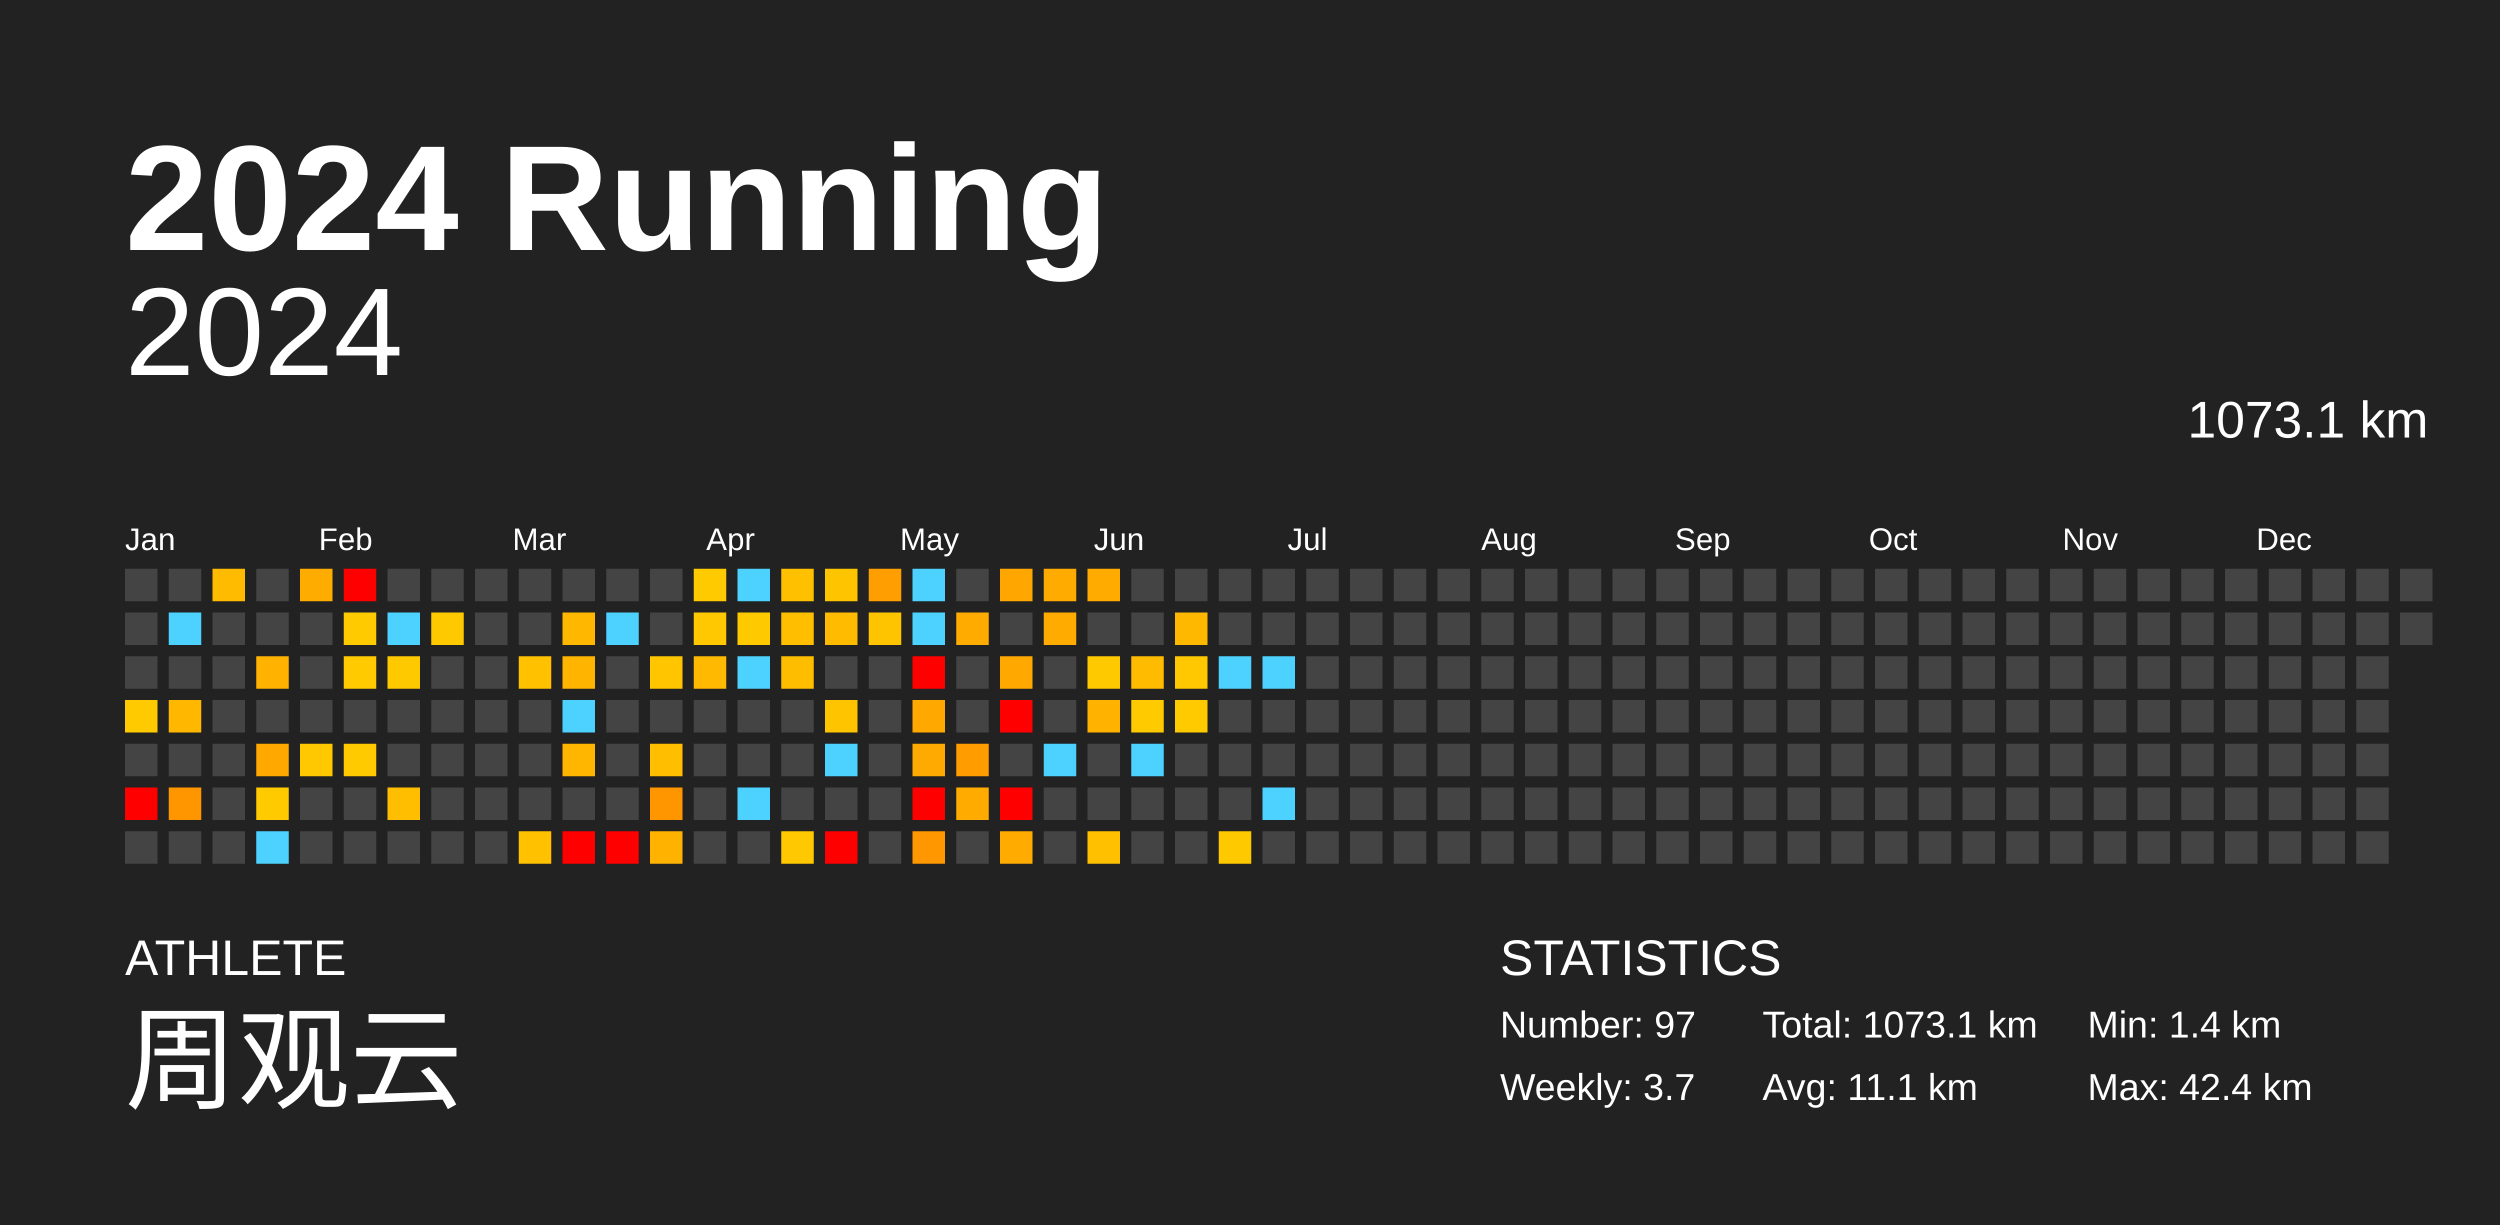
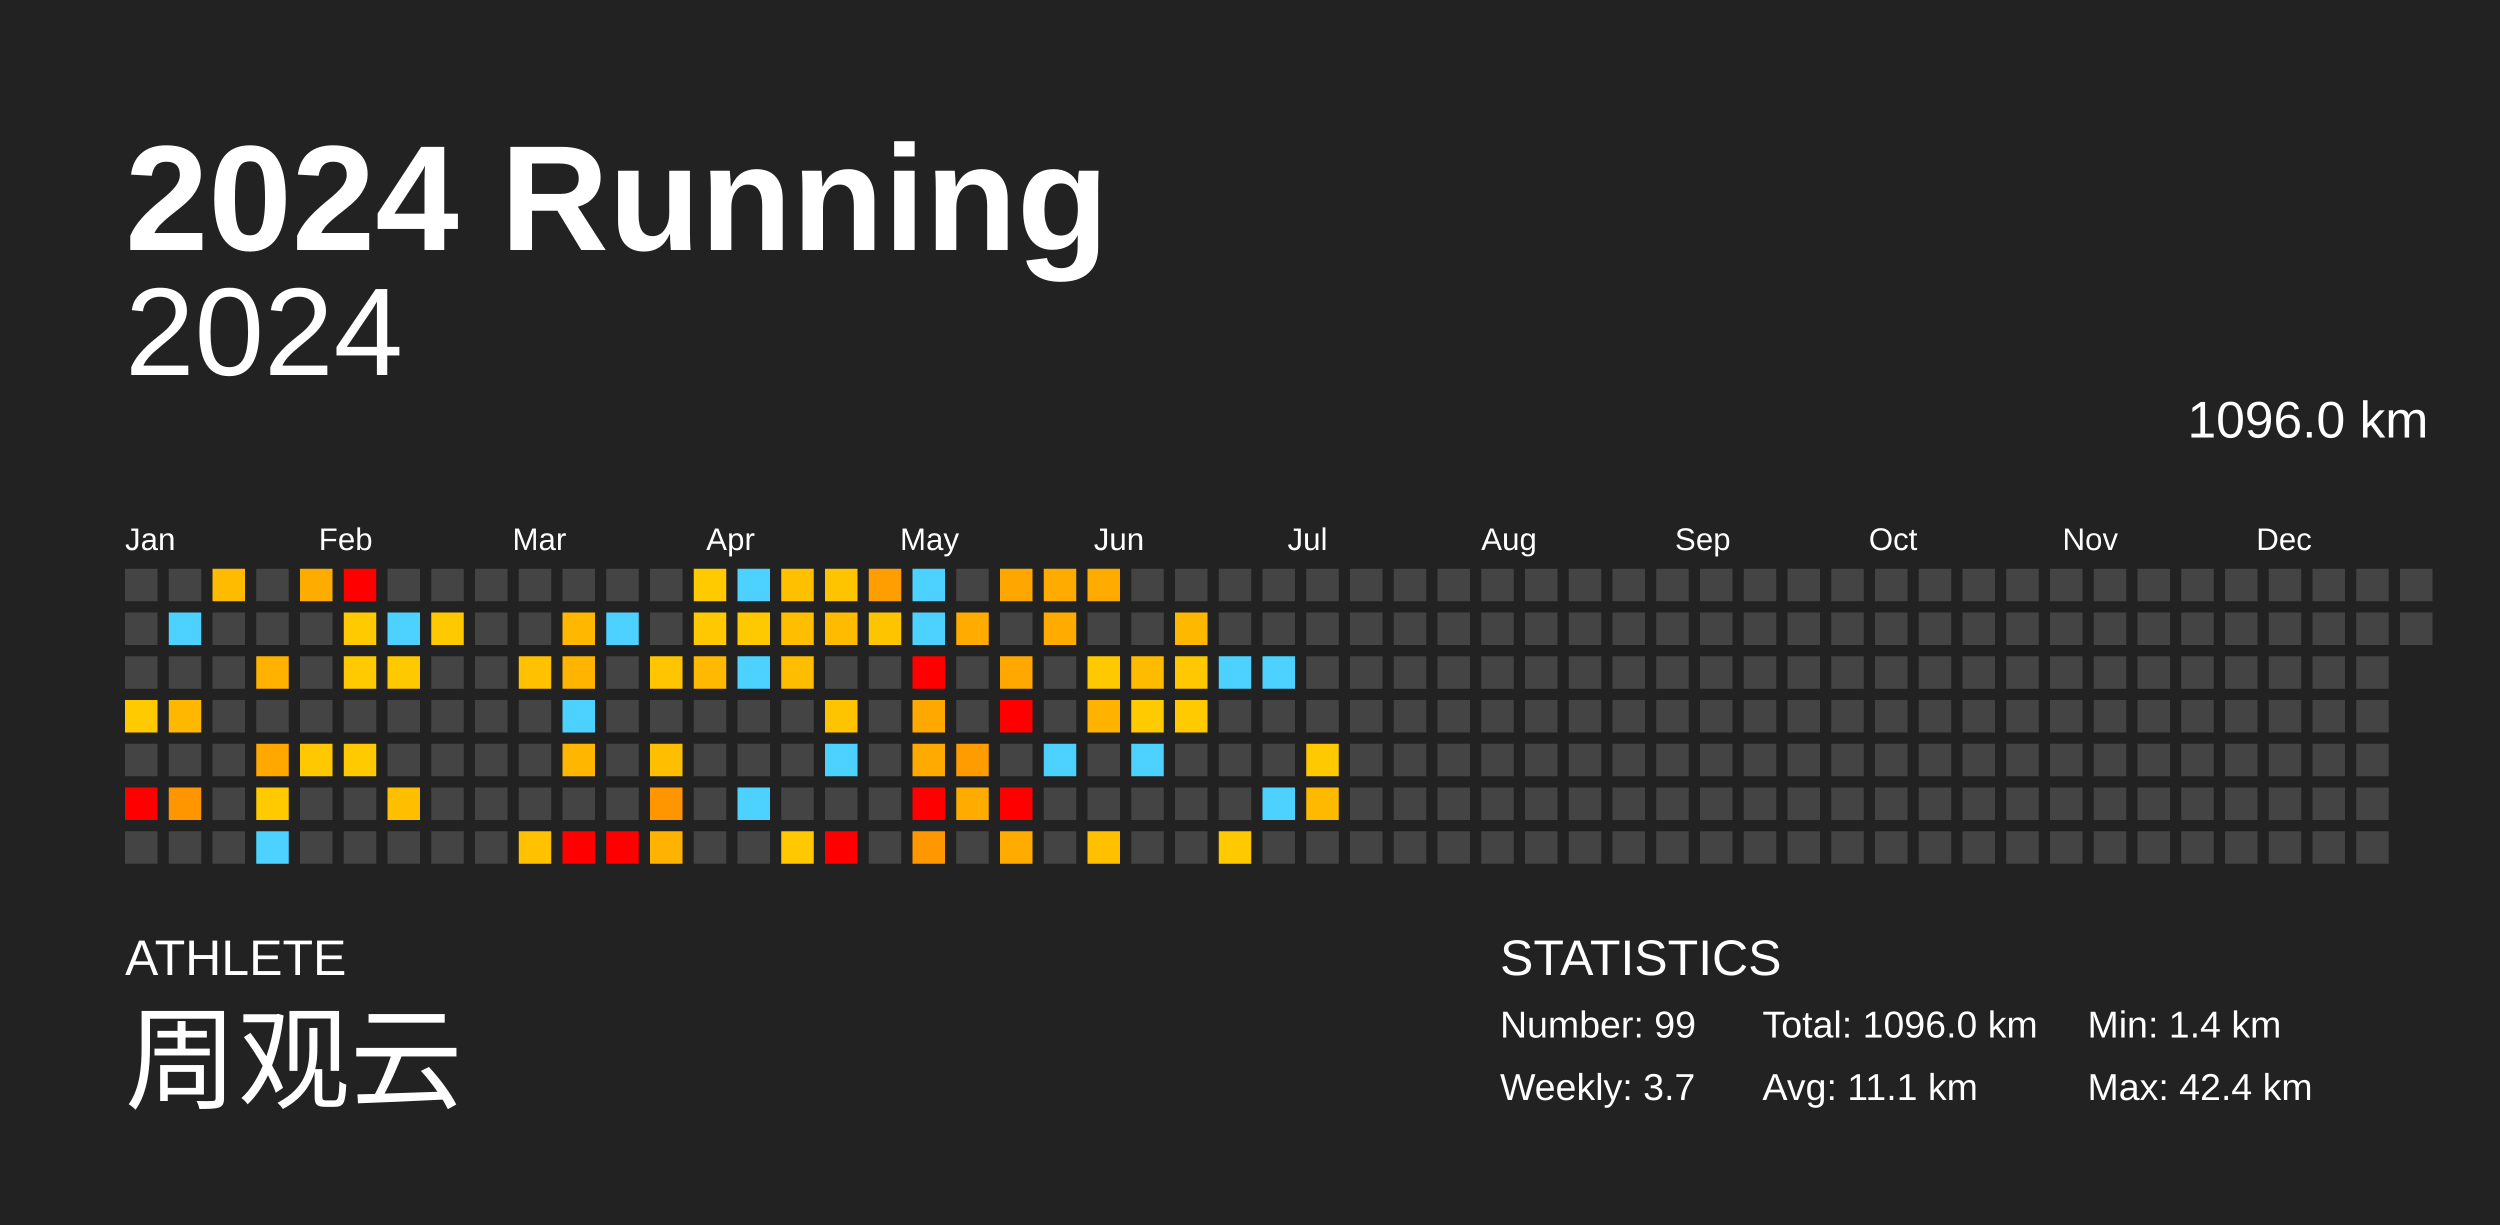
<svg xmlns="http://www.w3.org/2000/svg" baseProfile="full" height="98mm" version="1.1" viewBox="0,0,200,98" width="200mm">
  <defs />
  <rect fill="#222222" height="98" width="200" x="0" y="0" />
  <text fill="#FFFFFF" style="font-size:12px; font-family:Arial; font-weight:bold;" x="10" y="20">2024 Running</text>
  <text fill="#FFFFFF" style="font-size:4px; font-family:Arial" x="10" y="78">ATHLETE</text>
  <text fill="#FFFFFF" style="font-size:9px; font-family:Arial" x="10" y="88">周观云</text>
  <text fill="#FFFFFF" style="font-size:4px; font-family:Arial" x="120" y="78">STATISTICS</text>
-   <text fill="#FFFFFF" style="font-size:3px; font-family:Arial" x="120" y="83">Number: 97</text>
+   <text fill="#FFFFFF" style="font-size:3px; font-family:Arial" x="120" y="83">Number: 99</text>
  <text fill="#FFFFFF" style="font-size:3px; font-family:Arial" x="120" y="88">Weekly: 3.7</text>
-   <text fill="#FFFFFF" style="font-size:3px; font-family:Arial" x="141" y="83">Total: 1073.1 km</text>
+   <text fill="#FFFFFF" style="font-size:3px; font-family:Arial" x="141" y="83">Total: 1096.0 km</text>
  <text fill="#FFFFFF" style="font-size:3px; font-family:Arial" x="141" y="88">Avg: 11.1 km</text>
  <text fill="#FFFFFF" style="font-size:3px; font-family:Arial" x="167" y="83">Min: 1.4 km</text>
  <text fill="#FFFFFF" style="font-size:3px; font-family:Arial" x="167" y="88">Max: 42.4 km</text>
  <text alignment-baseline="hanging" fill="#FFFFFF" style="font-size:10.0px; font-family:Arial;" x="10" y="30">2024</text>
-   <text alignment-baseline="hanging" fill="#FFFFFF" style="font-size:4.125px; font-family:Arial;" x="175" y="35">1073.1 km</text>
+   <text alignment-baseline="hanging" fill="#FFFFFF" style="font-size:4.125px; font-family:Arial;" x="175" y="35">1096.0 km</text>
  <text fill="#FFFFFF" style="font-size:2.5px; font-family:Arial" x="10.0" y="44">Jan</text>
  <text fill="#FFFFFF" style="font-size:2.5px; font-family:Arial" x="25.5" y="44">Feb</text>
  <text fill="#FFFFFF" style="font-size:2.5px; font-family:Arial" x="41.0" y="44">Mar</text>
  <text fill="#FFFFFF" style="font-size:2.5px; font-family:Arial" x="56.5" y="44">Apr</text>
  <text fill="#FFFFFF" style="font-size:2.5px; font-family:Arial" x="72.0" y="44">May</text>
  <text fill="#FFFFFF" style="font-size:2.5px; font-family:Arial" x="87.5" y="44">Jun</text>
  <text fill="#FFFFFF" style="font-size:2.5px; font-family:Arial" x="103.0" y="44">Jul</text>
  <text fill="#FFFFFF" style="font-size:2.5px; font-family:Arial" x="118.5" y="44">Aug</text>
  <text fill="#FFFFFF" style="font-size:2.5px; font-family:Arial" x="134.0" y="44">Sep</text>
  <text fill="#FFFFFF" style="font-size:2.5px; font-family:Arial" x="149.5" y="44">Oct</text>
  <text fill="#FFFFFF" style="font-size:2.5px; font-family:Arial" x="165.0" y="44">Nov</text>
  <text fill="#FFFFFF" style="font-size:2.5px; font-family:Arial" x="180.5" y="44">Dec</text>
  <rect fill="#444444" height="2.6" width="2.6" x="10.0" y="45.5" />
  <rect fill="#444444" height="2.6" width="2.6" x="10.0" y="49.0" />
  <rect fill="#444444" height="2.6" width="2.6" x="10.0" y="52.5" />
  <rect fill="#ffcb00" height="2.6" width="2.6" x="10.0" y="56.0" />
  <rect fill="#444444" height="2.6" width="2.6" x="10.0" y="59.5" />
  <rect fill="red" height="2.6" width="2.6" x="10.0" y="63.0" />
  <rect fill="#444444" height="2.6" width="2.6" x="10.0" y="66.5" />
  <rect fill="#444444" height="2.6" width="2.6" x="13.5" y="45.5" />
  <rect fill="#4dd2ff" height="2.6" width="2.6" x="13.5" y="49.0" />
  <rect fill="#444444" height="2.6" width="2.6" x="13.5" y="52.5" />
  <rect fill="#ffb700" height="2.6" width="2.6" x="13.5" y="56.0" />
  <rect fill="#444444" height="2.6" width="2.6" x="13.5" y="59.5" />
  <rect fill="#ff9600" height="2.6" width="2.6" x="13.5" y="63.0" />
  <rect fill="#444444" height="2.6" width="2.6" x="13.5" y="66.5" />
  <rect fill="#ffbb00" height="2.6" width="2.6" x="17.0" y="45.5" />
  <rect fill="#444444" height="2.6" width="2.6" x="17.0" y="49.0" />
  <rect fill="#444444" height="2.6" width="2.6" x="17.0" y="52.5" />
  <rect fill="#444444" height="2.6" width="2.6" x="17.0" y="56.0" />
  <rect fill="#444444" height="2.6" width="2.6" x="17.0" y="59.5" />
  <rect fill="#444444" height="2.6" width="2.6" x="17.0" y="63.0" />
  <rect fill="#444444" height="2.6" width="2.6" x="17.0" y="66.5" />
  <rect fill="#444444" height="2.6" width="2.6" x="20.5" y="45.5" />
  <rect fill="#444444" height="2.6" width="2.6" x="20.5" y="49.0" />
  <rect fill="#ffb200" height="2.6" width="2.6" x="20.5" y="52.5" />
  <rect fill="#444444" height="2.6" width="2.6" x="20.5" y="56.0" />
  <rect fill="#ffa800" height="2.6" width="2.6" x="20.5" y="59.5" />
  <rect fill="#ffca00" height="2.6" width="2.6" x="20.5" y="63.0" />
  <rect fill="#4dd2ff" height="2.6" width="2.6" x="20.5" y="66.5" />
  <rect fill="#ffac00" height="2.6" width="2.6" x="24.0" y="45.5" />
  <rect fill="#444444" height="2.6" width="2.6" x="24.0" y="49.0" />
  <rect fill="#444444" height="2.6" width="2.6" x="24.0" y="52.5" />
  <rect fill="#444444" height="2.6" width="2.6" x="24.0" y="56.0" />
  <rect fill="#ffc800" height="2.6" width="2.6" x="24.0" y="59.5" />
  <rect fill="#444444" height="2.6" width="2.6" x="24.0" y="63.0" />
  <rect fill="#444444" height="2.6" width="2.6" x="24.0" y="66.5" />
  <rect fill="red" height="2.6" width="2.6" x="27.5" y="45.5" />
  <rect fill="#ffca00" height="2.6" width="2.6" x="27.5" y="49.0" />
  <rect fill="#ffca00" height="2.6" width="2.6" x="27.5" y="52.5" />
  <rect fill="#444444" height="2.6" width="2.6" x="27.5" y="56.0" />
  <rect fill="#ffca00" height="2.6" width="2.6" x="27.5" y="59.5" />
  <rect fill="#444444" height="2.6" width="2.6" x="27.5" y="63.0" />
  <rect fill="#444444" height="2.6" width="2.6" x="27.5" y="66.5" />
  <rect fill="#444444" height="2.6" width="2.6" x="31.0" y="45.5" />
  <rect fill="#4dd2ff" height="2.6" width="2.6" x="31.0" y="49.0" />
  <rect fill="#ffc900" height="2.6" width="2.6" x="31.0" y="52.5" />
  <rect fill="#444444" height="2.6" width="2.6" x="31.0" y="56.0" />
  <rect fill="#444444" height="2.6" width="2.6" x="31.0" y="59.5" />
  <rect fill="#ffbf00" height="2.6" width="2.6" x="31.0" y="63.0" />
  <rect fill="#444444" height="2.6" width="2.6" x="31.0" y="66.5" />
  <rect fill="#444444" height="2.6" width="2.6" x="34.5" y="45.5" />
  <rect fill="#ffc900" height="2.6" width="2.6" x="34.5" y="49.0" />
  <rect fill="#444444" height="2.6" width="2.6" x="34.5" y="52.5" />
  <rect fill="#444444" height="2.6" width="2.6" x="34.5" y="56.0" />
  <rect fill="#444444" height="2.6" width="2.6" x="34.5" y="59.5" />
  <rect fill="#444444" height="2.6" width="2.6" x="34.5" y="63.0" />
  <rect fill="#444444" height="2.6" width="2.6" x="34.5" y="66.5" />
  <rect fill="#444444" height="2.6" width="2.6" x="38.0" y="45.5" />
  <rect fill="#444444" height="2.6" width="2.6" x="38.0" y="49.0" />
  <rect fill="#444444" height="2.6" width="2.6" x="38.0" y="52.5" />
  <rect fill="#444444" height="2.6" width="2.6" x="38.0" y="56.0" />
  <rect fill="#444444" height="2.6" width="2.6" x="38.0" y="59.5" />
  <rect fill="#444444" height="2.6" width="2.6" x="38.0" y="63.0" />
  <rect fill="#444444" height="2.6" width="2.6" x="38.0" y="66.5" />
  <rect fill="#444444" height="2.6" width="2.6" x="41.5" y="45.5" />
  <rect fill="#444444" height="2.6" width="2.6" x="41.5" y="49.0" />
  <rect fill="#ffc100" height="2.6" width="2.6" x="41.5" y="52.5" />
  <rect fill="#444444" height="2.6" width="2.6" x="41.5" y="56.0" />
  <rect fill="#444444" height="2.6" width="2.6" x="41.5" y="59.5" />
  <rect fill="#444444" height="2.6" width="2.6" x="41.5" y="63.0" />
  <rect fill="#ffc100" height="2.6" width="2.6" x="41.5" y="66.5" />
  <rect fill="#444444" height="2.6" width="2.6" x="45.0" y="45.5" />
  <rect fill="#ffb700" height="2.6" width="2.6" x="45.0" y="49.0" />
  <rect fill="#ffb500" height="2.6" width="2.6" x="45.0" y="52.5" />
  <rect fill="#4dd2ff" height="2.6" width="2.6" x="45.0" y="56.0" />
  <rect fill="#ffb600" height="2.6" width="2.6" x="45.0" y="59.5" />
  <rect fill="#444444" height="2.6" width="2.6" x="45.0" y="63.0" />
  <rect fill="red" height="2.6" width="2.6" x="45.0" y="66.5" />
  <rect fill="#444444" height="2.6" width="2.6" x="48.5" y="45.5" />
  <rect fill="#4dd2ff" height="2.6" width="2.6" x="48.5" y="49.0" />
  <rect fill="#444444" height="2.6" width="2.6" x="48.5" y="52.5" />
  <rect fill="#444444" height="2.6" width="2.6" x="48.5" y="56.0" />
  <rect fill="#444444" height="2.6" width="2.6" x="48.5" y="59.5" />
  <rect fill="#444444" height="2.6" width="2.6" x="48.5" y="63.0" />
  <rect fill="red" height="2.6" width="2.6" x="48.5" y="66.5" />
  <rect fill="#444444" height="2.6" width="2.6" x="52.0" y="45.5" />
  <rect fill="#444444" height="2.6" width="2.6" x="52.0" y="49.0" />
  <rect fill="#ffc600" height="2.6" width="2.6" x="52.0" y="52.5" />
  <rect fill="#444444" height="2.6" width="2.6" x="52.0" y="56.0" />
  <rect fill="#ffbe00" height="2.6" width="2.6" x="52.0" y="59.5" />
  <rect fill="#ff9600" height="2.6" width="2.6" x="52.0" y="63.0" />
  <rect fill="#ffb300" height="2.6" width="2.6" x="52.0" y="66.5" />
  <rect fill="#ffca00" height="2.6" width="2.6" x="55.5" y="45.5" />
  <rect fill="#ffc800" height="2.6" width="2.6" x="55.5" y="49.0" />
  <rect fill="#ffb900" height="2.6" width="2.6" x="55.5" y="52.5" />
  <rect fill="#444444" height="2.6" width="2.6" x="55.5" y="56.0" />
  <rect fill="#444444" height="2.6" width="2.6" x="55.5" y="59.5" />
  <rect fill="#444444" height="2.6" width="2.6" x="55.5" y="63.0" />
  <rect fill="#444444" height="2.6" width="2.6" x="55.5" y="66.5" />
  <rect fill="#4dd2ff" height="2.6" width="2.6" x="59.0" y="45.5" />
  <rect fill="#ffc900" height="2.6" width="2.6" x="59.0" y="49.0" />
  <rect fill="#4dd2ff" height="2.6" width="2.6" x="59.0" y="52.5" />
  <rect fill="#444444" height="2.6" width="2.6" x="59.0" y="56.0" />
  <rect fill="#444444" height="2.6" width="2.6" x="59.0" y="59.5" />
  <rect fill="#4dd2ff" height="2.6" width="2.6" x="59.0" y="63.0" />
  <rect fill="#444444" height="2.6" width="2.6" x="59.0" y="66.5" />
  <rect fill="#ffc000" height="2.6" width="2.6" x="62.5" y="45.5" />
  <rect fill="#ffbf00" height="2.6" width="2.6" x="62.5" y="49.0" />
  <rect fill="#ffbd00" height="2.6" width="2.6" x="62.5" y="52.5" />
  <rect fill="#444444" height="2.6" width="2.6" x="62.5" y="56.0" />
  <rect fill="#444444" height="2.6" width="2.6" x="62.5" y="59.5" />
  <rect fill="#444444" height="2.6" width="2.6" x="62.5" y="63.0" />
  <rect fill="#ffc800" height="2.6" width="2.6" x="62.5" y="66.5" />
  <rect fill="#ffc400" height="2.6" width="2.6" x="66.0" y="45.5" />
  <rect fill="#ffbb00" height="2.6" width="2.6" x="66.0" y="49.0" />
  <rect fill="#444444" height="2.6" width="2.6" x="66.0" y="52.5" />
  <rect fill="#ffc400" height="2.6" width="2.6" x="66.0" y="56.0" />
  <rect fill="#4dd2ff" height="2.6" width="2.6" x="66.0" y="59.5" />
  <rect fill="#444444" height="2.6" width="2.6" x="66.0" y="63.0" />
  <rect fill="red" height="2.6" width="2.6" x="66.0" y="66.5" />
  <rect fill="#ff9e00" height="2.6" width="2.6" x="69.5" y="45.5" />
  <rect fill="#ffc400" height="2.6" width="2.6" x="69.5" y="49.0" />
  <rect fill="#444444" height="2.6" width="2.6" x="69.5" y="52.5" />
  <rect fill="#444444" height="2.6" width="2.6" x="69.5" y="56.0" />
  <rect fill="#444444" height="2.6" width="2.6" x="69.5" y="59.5" />
  <rect fill="#444444" height="2.6" width="2.6" x="69.5" y="63.0" />
  <rect fill="#444444" height="2.6" width="2.6" x="69.5" y="66.5" />
  <rect fill="#4dd2ff" height="2.6" width="2.6" x="73.0" y="45.5" />
  <rect fill="#4dd2ff" height="2.6" width="2.6" x="73.0" y="49.0" />
  <rect fill="red" height="2.6" width="2.6" x="73.0" y="52.5" />
  <rect fill="#ffa800" height="2.6" width="2.6" x="73.0" y="56.0" />
  <rect fill="#ffaa00" height="2.6" width="2.6" x="73.0" y="59.5" />
  <rect fill="red" height="2.6" width="2.6" x="73.0" y="63.0" />
  <rect fill="#ff9700" height="2.6" width="2.6" x="73.0" y="66.5" />
  <rect fill="#444444" height="2.6" width="2.6" x="76.5" y="45.5" />
  <rect fill="#ffab00" height="2.6" width="2.6" x="76.5" y="49.0" />
  <rect fill="#444444" height="2.6" width="2.6" x="76.5" y="52.5" />
  <rect fill="#444444" height="2.6" width="2.6" x="76.5" y="56.0" />
  <rect fill="#ff9c00" height="2.6" width="2.6" x="76.5" y="59.5" />
  <rect fill="#ffab00" height="2.6" width="2.6" x="76.5" y="63.0" />
  <rect fill="#444444" height="2.6" width="2.6" x="76.5" y="66.5" />
  <rect fill="#ffa700" height="2.6" width="2.6" x="80.0" y="45.5" />
  <rect fill="#444444" height="2.6" width="2.6" x="80.0" y="49.0" />
  <rect fill="#ffa900" height="2.6" width="2.6" x="80.0" y="52.5" />
  <rect fill="red" height="2.6" width="2.6" x="80.0" y="56.0" />
  <rect fill="#444444" height="2.6" width="2.6" x="80.0" y="59.5" />
  <rect fill="red" height="2.6" width="2.6" x="80.0" y="63.0" />
  <rect fill="#ffab00" height="2.6" width="2.6" x="80.0" y="66.5" />
  <rect fill="#ffab00" height="2.6" width="2.6" x="83.5" y="45.5" />
  <rect fill="#ffab00" height="2.6" width="2.6" x="83.5" y="49.0" />
  <rect fill="#444444" height="2.6" width="2.6" x="83.5" y="52.5" />
  <rect fill="#444444" height="2.6" width="2.6" x="83.5" y="56.0" />
  <rect fill="#4dd2ff" height="2.6" width="2.6" x="83.5" y="59.5" />
  <rect fill="#444444" height="2.6" width="2.6" x="83.5" y="63.0" />
  <rect fill="#444444" height="2.6" width="2.6" x="83.5" y="66.5" />
  <rect fill="#ffab00" height="2.6" width="2.6" x="87.0" y="45.5" />
  <rect fill="#444444" height="2.6" width="2.6" x="87.0" y="49.0" />
  <rect fill="#ffc900" height="2.6" width="2.6" x="87.0" y="52.5" />
  <rect fill="#ffb300" height="2.6" width="2.6" x="87.0" y="56.0" />
  <rect fill="#444444" height="2.6" width="2.6" x="87.0" y="59.5" />
  <rect fill="#444444" height="2.6" width="2.6" x="87.0" y="63.0" />
  <rect fill="#ffc000" height="2.6" width="2.6" x="87.0" y="66.5" />
  <rect fill="#444444" height="2.6" width="2.6" x="90.5" y="45.5" />
  <rect fill="#444444" height="2.6" width="2.6" x="90.5" y="49.0" />
  <rect fill="#ffbb00" height="2.6" width="2.6" x="90.5" y="52.5" />
  <rect fill="#ffca00" height="2.6" width="2.6" x="90.5" y="56.0" />
  <rect fill="#4dd2ff" height="2.6" width="2.6" x="90.5" y="59.5" />
  <rect fill="#444444" height="2.6" width="2.6" x="90.5" y="63.0" />
  <rect fill="#444444" height="2.6" width="2.6" x="90.5" y="66.5" />
  <rect fill="#444444" height="2.6" width="2.6" x="94.0" y="45.5" />
  <rect fill="#ffb800" height="2.6" width="2.6" x="94.0" y="49.0" />
  <rect fill="#ffc800" height="2.6" width="2.6" x="94.0" y="52.5" />
  <rect fill="#ffca00" height="2.6" width="2.6" x="94.0" y="56.0" />
  <rect fill="#444444" height="2.6" width="2.6" x="94.0" y="59.5" />
  <rect fill="#444444" height="2.6" width="2.6" x="94.0" y="63.0" />
  <rect fill="#444444" height="2.6" width="2.6" x="94.0" y="66.5" />
  <rect fill="#444444" height="2.6" width="2.6" x="97.5" y="45.5" />
  <rect fill="#444444" height="2.6" width="2.6" x="97.5" y="49.0" />
  <rect fill="#4dd2ff" height="2.6" width="2.6" x="97.5" y="52.5" />
  <rect fill="#444444" height="2.6" width="2.6" x="97.5" y="56.0" />
  <rect fill="#444444" height="2.6" width="2.6" x="97.5" y="59.5" />
  <rect fill="#444444" height="2.6" width="2.6" x="97.5" y="63.0" />
  <rect fill="#ffc900" height="2.6" width="2.6" x="97.5" y="66.5" />
  <rect fill="#444444" height="2.6" width="2.6" x="101.0" y="45.5" />
  <rect fill="#444444" height="2.6" width="2.6" x="101.0" y="49.0" />
  <rect fill="#4dd2ff" height="2.6" width="2.6" x="101.0" y="52.5" />
  <rect fill="#444444" height="2.6" width="2.6" x="101.0" y="56.0" />
  <rect fill="#444444" height="2.6" width="2.6" x="101.0" y="59.5" />
  <rect fill="#4dd2ff" height="2.6" width="2.6" x="101.0" y="63.0" />
  <rect fill="#444444" height="2.6" width="2.6" x="101.0" y="66.5" />
  <rect fill="#444444" height="2.6" width="2.6" x="104.5" y="45.5" />
  <rect fill="#444444" height="2.6" width="2.6" x="104.5" y="49.0" />
  <rect fill="#444444" height="2.6" width="2.6" x="104.5" y="52.5" />
  <rect fill="#444444" height="2.6" width="2.6" x="104.5" y="56.0" />
-   <rect fill="#444444" height="2.6" width="2.6" x="104.5" y="59.5" />
-   <rect fill="#444444" height="2.6" width="2.6" x="104.5" y="63.0" />
+   <rect fill="#ffc900" height="2.6" width="2.6" x="104.5" y="59.5" />
+   <rect fill="#ffba00" height="2.6" width="2.6" x="104.5" y="63.0" />
  <rect fill="#444444" height="2.6" width="2.6" x="104.5" y="66.5" />
  <rect fill="#444444" height="2.6" width="2.6" x="108.0" y="45.5" />
  <rect fill="#444444" height="2.6" width="2.6" x="108.0" y="49.0" />
  <rect fill="#444444" height="2.6" width="2.6" x="108.0" y="52.5" />
  <rect fill="#444444" height="2.6" width="2.6" x="108.0" y="56.0" />
  <rect fill="#444444" height="2.6" width="2.6" x="108.0" y="59.5" />
  <rect fill="#444444" height="2.6" width="2.6" x="108.0" y="63.0" />
  <rect fill="#444444" height="2.6" width="2.6" x="108.0" y="66.5" />
  <rect fill="#444444" height="2.6" width="2.6" x="111.5" y="45.5" />
  <rect fill="#444444" height="2.6" width="2.6" x="111.5" y="49.0" />
  <rect fill="#444444" height="2.6" width="2.6" x="111.5" y="52.5" />
  <rect fill="#444444" height="2.6" width="2.6" x="111.5" y="56.0" />
  <rect fill="#444444" height="2.6" width="2.6" x="111.5" y="59.5" />
  <rect fill="#444444" height="2.6" width="2.6" x="111.5" y="63.0" />
  <rect fill="#444444" height="2.6" width="2.6" x="111.5" y="66.5" />
  <rect fill="#444444" height="2.6" width="2.6" x="115.0" y="45.5" />
  <rect fill="#444444" height="2.6" width="2.6" x="115.0" y="49.0" />
  <rect fill="#444444" height="2.6" width="2.6" x="115.0" y="52.5" />
  <rect fill="#444444" height="2.6" width="2.6" x="115.0" y="56.0" />
  <rect fill="#444444" height="2.6" width="2.6" x="115.0" y="59.5" />
  <rect fill="#444444" height="2.6" width="2.6" x="115.0" y="63.0" />
  <rect fill="#444444" height="2.6" width="2.6" x="115.0" y="66.5" />
  <rect fill="#444444" height="2.6" width="2.6" x="118.5" y="45.5" />
  <rect fill="#444444" height="2.6" width="2.6" x="118.5" y="49.0" />
  <rect fill="#444444" height="2.6" width="2.6" x="118.5" y="52.5" />
  <rect fill="#444444" height="2.6" width="2.6" x="118.5" y="56.0" />
  <rect fill="#444444" height="2.6" width="2.6" x="118.5" y="59.5" />
  <rect fill="#444444" height="2.6" width="2.6" x="118.5" y="63.0" />
  <rect fill="#444444" height="2.6" width="2.6" x="118.5" y="66.5" />
  <rect fill="#444444" height="2.6" width="2.6" x="122.0" y="45.5" />
  <rect fill="#444444" height="2.6" width="2.6" x="122.0" y="49.0" />
  <rect fill="#444444" height="2.6" width="2.6" x="122.0" y="52.5" />
  <rect fill="#444444" height="2.6" width="2.6" x="122.0" y="56.0" />
  <rect fill="#444444" height="2.6" width="2.6" x="122.0" y="59.5" />
  <rect fill="#444444" height="2.6" width="2.6" x="122.0" y="63.0" />
  <rect fill="#444444" height="2.6" width="2.6" x="122.0" y="66.5" />
  <rect fill="#444444" height="2.6" width="2.6" x="125.5" y="45.5" />
  <rect fill="#444444" height="2.6" width="2.6" x="125.5" y="49.0" />
  <rect fill="#444444" height="2.6" width="2.6" x="125.5" y="52.5" />
  <rect fill="#444444" height="2.6" width="2.6" x="125.5" y="56.0" />
  <rect fill="#444444" height="2.6" width="2.6" x="125.5" y="59.5" />
  <rect fill="#444444" height="2.6" width="2.6" x="125.5" y="63.0" />
  <rect fill="#444444" height="2.6" width="2.6" x="125.5" y="66.5" />
  <rect fill="#444444" height="2.6" width="2.6" x="129.0" y="45.5" />
  <rect fill="#444444" height="2.6" width="2.6" x="129.0" y="49.0" />
  <rect fill="#444444" height="2.6" width="2.6" x="129.0" y="52.5" />
  <rect fill="#444444" height="2.6" width="2.6" x="129.0" y="56.0" />
  <rect fill="#444444" height="2.6" width="2.6" x="129.0" y="59.5" />
  <rect fill="#444444" height="2.6" width="2.6" x="129.0" y="63.0" />
  <rect fill="#444444" height="2.6" width="2.6" x="129.0" y="66.5" />
  <rect fill="#444444" height="2.6" width="2.6" x="132.5" y="45.5" />
  <rect fill="#444444" height="2.6" width="2.6" x="132.5" y="49.0" />
  <rect fill="#444444" height="2.6" width="2.6" x="132.5" y="52.5" />
  <rect fill="#444444" height="2.6" width="2.6" x="132.5" y="56.0" />
  <rect fill="#444444" height="2.6" width="2.6" x="132.5" y="59.5" />
  <rect fill="#444444" height="2.6" width="2.6" x="132.5" y="63.0" />
  <rect fill="#444444" height="2.6" width="2.6" x="132.5" y="66.5" />
  <rect fill="#444444" height="2.6" width="2.6" x="136.0" y="45.5" />
  <rect fill="#444444" height="2.6" width="2.6" x="136.0" y="49.0" />
  <rect fill="#444444" height="2.6" width="2.6" x="136.0" y="52.5" />
  <rect fill="#444444" height="2.6" width="2.6" x="136.0" y="56.0" />
  <rect fill="#444444" height="2.6" width="2.6" x="136.0" y="59.5" />
  <rect fill="#444444" height="2.6" width="2.6" x="136.0" y="63.0" />
  <rect fill="#444444" height="2.6" width="2.6" x="136.0" y="66.5" />
  <rect fill="#444444" height="2.6" width="2.6" x="139.5" y="45.5" />
  <rect fill="#444444" height="2.6" width="2.6" x="139.5" y="49.0" />
  <rect fill="#444444" height="2.6" width="2.6" x="139.5" y="52.5" />
  <rect fill="#444444" height="2.6" width="2.6" x="139.5" y="56.0" />
  <rect fill="#444444" height="2.6" width="2.6" x="139.5" y="59.5" />
  <rect fill="#444444" height="2.6" width="2.6" x="139.5" y="63.0" />
  <rect fill="#444444" height="2.6" width="2.6" x="139.5" y="66.5" />
  <rect fill="#444444" height="2.6" width="2.6" x="143.0" y="45.5" />
  <rect fill="#444444" height="2.6" width="2.6" x="143.0" y="49.0" />
  <rect fill="#444444" height="2.6" width="2.6" x="143.0" y="52.5" />
  <rect fill="#444444" height="2.6" width="2.6" x="143.0" y="56.0" />
  <rect fill="#444444" height="2.6" width="2.6" x="143.0" y="59.5" />
  <rect fill="#444444" height="2.6" width="2.6" x="143.0" y="63.0" />
  <rect fill="#444444" height="2.6" width="2.6" x="143.0" y="66.5" />
  <rect fill="#444444" height="2.6" width="2.6" x="146.5" y="45.5" />
  <rect fill="#444444" height="2.6" width="2.6" x="146.5" y="49.0" />
  <rect fill="#444444" height="2.6" width="2.6" x="146.5" y="52.5" />
  <rect fill="#444444" height="2.6" width="2.6" x="146.5" y="56.0" />
  <rect fill="#444444" height="2.6" width="2.6" x="146.5" y="59.5" />
  <rect fill="#444444" height="2.6" width="2.6" x="146.5" y="63.0" />
  <rect fill="#444444" height="2.6" width="2.6" x="146.5" y="66.5" />
  <rect fill="#444444" height="2.6" width="2.6" x="150.0" y="45.5" />
  <rect fill="#444444" height="2.6" width="2.6" x="150.0" y="49.0" />
  <rect fill="#444444" height="2.6" width="2.6" x="150.0" y="52.5" />
  <rect fill="#444444" height="2.6" width="2.6" x="150.0" y="56.0" />
  <rect fill="#444444" height="2.6" width="2.6" x="150.0" y="59.5" />
  <rect fill="#444444" height="2.6" width="2.6" x="150.0" y="63.0" />
  <rect fill="#444444" height="2.6" width="2.6" x="150.0" y="66.5" />
  <rect fill="#444444" height="2.6" width="2.6" x="153.5" y="45.5" />
  <rect fill="#444444" height="2.6" width="2.6" x="153.5" y="49.0" />
  <rect fill="#444444" height="2.6" width="2.6" x="153.5" y="52.5" />
  <rect fill="#444444" height="2.6" width="2.6" x="153.5" y="56.0" />
  <rect fill="#444444" height="2.6" width="2.6" x="153.5" y="59.5" />
  <rect fill="#444444" height="2.6" width="2.6" x="153.5" y="63.0" />
  <rect fill="#444444" height="2.6" width="2.6" x="153.5" y="66.5" />
  <rect fill="#444444" height="2.6" width="2.6" x="157.0" y="45.5" />
  <rect fill="#444444" height="2.6" width="2.6" x="157.0" y="49.0" />
  <rect fill="#444444" height="2.6" width="2.6" x="157.0" y="52.5" />
  <rect fill="#444444" height="2.6" width="2.6" x="157.0" y="56.0" />
  <rect fill="#444444" height="2.6" width="2.6" x="157.0" y="59.5" />
  <rect fill="#444444" height="2.6" width="2.6" x="157.0" y="63.0" />
  <rect fill="#444444" height="2.6" width="2.6" x="157.0" y="66.5" />
  <rect fill="#444444" height="2.6" width="2.6" x="160.5" y="45.5" />
  <rect fill="#444444" height="2.6" width="2.6" x="160.5" y="49.0" />
  <rect fill="#444444" height="2.6" width="2.6" x="160.5" y="52.5" />
  <rect fill="#444444" height="2.6" width="2.6" x="160.5" y="56.0" />
  <rect fill="#444444" height="2.6" width="2.6" x="160.5" y="59.5" />
  <rect fill="#444444" height="2.6" width="2.6" x="160.5" y="63.0" />
  <rect fill="#444444" height="2.6" width="2.6" x="160.5" y="66.5" />
  <rect fill="#444444" height="2.6" width="2.6" x="164.0" y="45.5" />
  <rect fill="#444444" height="2.6" width="2.6" x="164.0" y="49.0" />
  <rect fill="#444444" height="2.6" width="2.6" x="164.0" y="52.5" />
  <rect fill="#444444" height="2.6" width="2.6" x="164.0" y="56.0" />
  <rect fill="#444444" height="2.6" width="2.6" x="164.0" y="59.5" />
  <rect fill="#444444" height="2.6" width="2.6" x="164.0" y="63.0" />
  <rect fill="#444444" height="2.6" width="2.6" x="164.0" y="66.5" />
  <rect fill="#444444" height="2.6" width="2.6" x="167.5" y="45.5" />
  <rect fill="#444444" height="2.6" width="2.6" x="167.5" y="49.0" />
  <rect fill="#444444" height="2.6" width="2.6" x="167.5" y="52.5" />
  <rect fill="#444444" height="2.6" width="2.6" x="167.5" y="56.0" />
  <rect fill="#444444" height="2.6" width="2.6" x="167.5" y="59.5" />
  <rect fill="#444444" height="2.6" width="2.6" x="167.5" y="63.0" />
  <rect fill="#444444" height="2.6" width="2.6" x="167.5" y="66.5" />
  <rect fill="#444444" height="2.6" width="2.6" x="171.0" y="45.5" />
  <rect fill="#444444" height="2.6" width="2.6" x="171.0" y="49.0" />
  <rect fill="#444444" height="2.6" width="2.6" x="171.0" y="52.5" />
  <rect fill="#444444" height="2.6" width="2.6" x="171.0" y="56.0" />
  <rect fill="#444444" height="2.6" width="2.6" x="171.0" y="59.5" />
  <rect fill="#444444" height="2.6" width="2.6" x="171.0" y="63.0" />
  <rect fill="#444444" height="2.6" width="2.6" x="171.0" y="66.5" />
  <rect fill="#444444" height="2.6" width="2.6" x="174.5" y="45.5" />
  <rect fill="#444444" height="2.6" width="2.6" x="174.5" y="49.0" />
  <rect fill="#444444" height="2.6" width="2.6" x="174.5" y="52.5" />
  <rect fill="#444444" height="2.6" width="2.6" x="174.5" y="56.0" />
  <rect fill="#444444" height="2.6" width="2.6" x="174.5" y="59.5" />
  <rect fill="#444444" height="2.6" width="2.6" x="174.5" y="63.0" />
  <rect fill="#444444" height="2.6" width="2.6" x="174.5" y="66.5" />
  <rect fill="#444444" height="2.6" width="2.6" x="178.0" y="45.5" />
  <rect fill="#444444" height="2.6" width="2.6" x="178.0" y="49.0" />
  <rect fill="#444444" height="2.6" width="2.6" x="178.0" y="52.5" />
  <rect fill="#444444" height="2.6" width="2.6" x="178.0" y="56.0" />
  <rect fill="#444444" height="2.6" width="2.6" x="178.0" y="59.5" />
  <rect fill="#444444" height="2.6" width="2.6" x="178.0" y="63.0" />
  <rect fill="#444444" height="2.6" width="2.6" x="178.0" y="66.5" />
  <rect fill="#444444" height="2.6" width="2.6" x="181.5" y="45.5" />
  <rect fill="#444444" height="2.6" width="2.6" x="181.5" y="49.0" />
  <rect fill="#444444" height="2.6" width="2.6" x="181.5" y="52.5" />
  <rect fill="#444444" height="2.6" width="2.6" x="181.5" y="56.0" />
  <rect fill="#444444" height="2.6" width="2.6" x="181.5" y="59.5" />
  <rect fill="#444444" height="2.6" width="2.6" x="181.5" y="63.0" />
  <rect fill="#444444" height="2.6" width="2.6" x="181.5" y="66.5" />
  <rect fill="#444444" height="2.6" width="2.6" x="185.0" y="45.5" />
  <rect fill="#444444" height="2.6" width="2.6" x="185.0" y="49.0" />
  <rect fill="#444444" height="2.6" width="2.6" x="185.0" y="52.5" />
  <rect fill="#444444" height="2.6" width="2.6" x="185.0" y="56.0" />
  <rect fill="#444444" height="2.6" width="2.6" x="185.0" y="59.5" />
  <rect fill="#444444" height="2.6" width="2.6" x="185.0" y="63.0" />
  <rect fill="#444444" height="2.6" width="2.6" x="185.0" y="66.5" />
  <rect fill="#444444" height="2.6" width="2.6" x="188.5" y="45.5" />
  <rect fill="#444444" height="2.6" width="2.6" x="188.5" y="49.0" />
  <rect fill="#444444" height="2.6" width="2.6" x="188.5" y="52.5" />
  <rect fill="#444444" height="2.6" width="2.6" x="188.5" y="56.0" />
  <rect fill="#444444" height="2.6" width="2.6" x="188.5" y="59.5" />
  <rect fill="#444444" height="2.6" width="2.6" x="188.5" y="63.0" />
  <rect fill="#444444" height="2.6" width="2.6" x="188.5" y="66.5" />
  <rect fill="#444444" height="2.6" width="2.6" x="192.0" y="45.5" />
  <rect fill="#444444" height="2.6" width="2.6" x="192.0" y="49.0" />
</svg>
